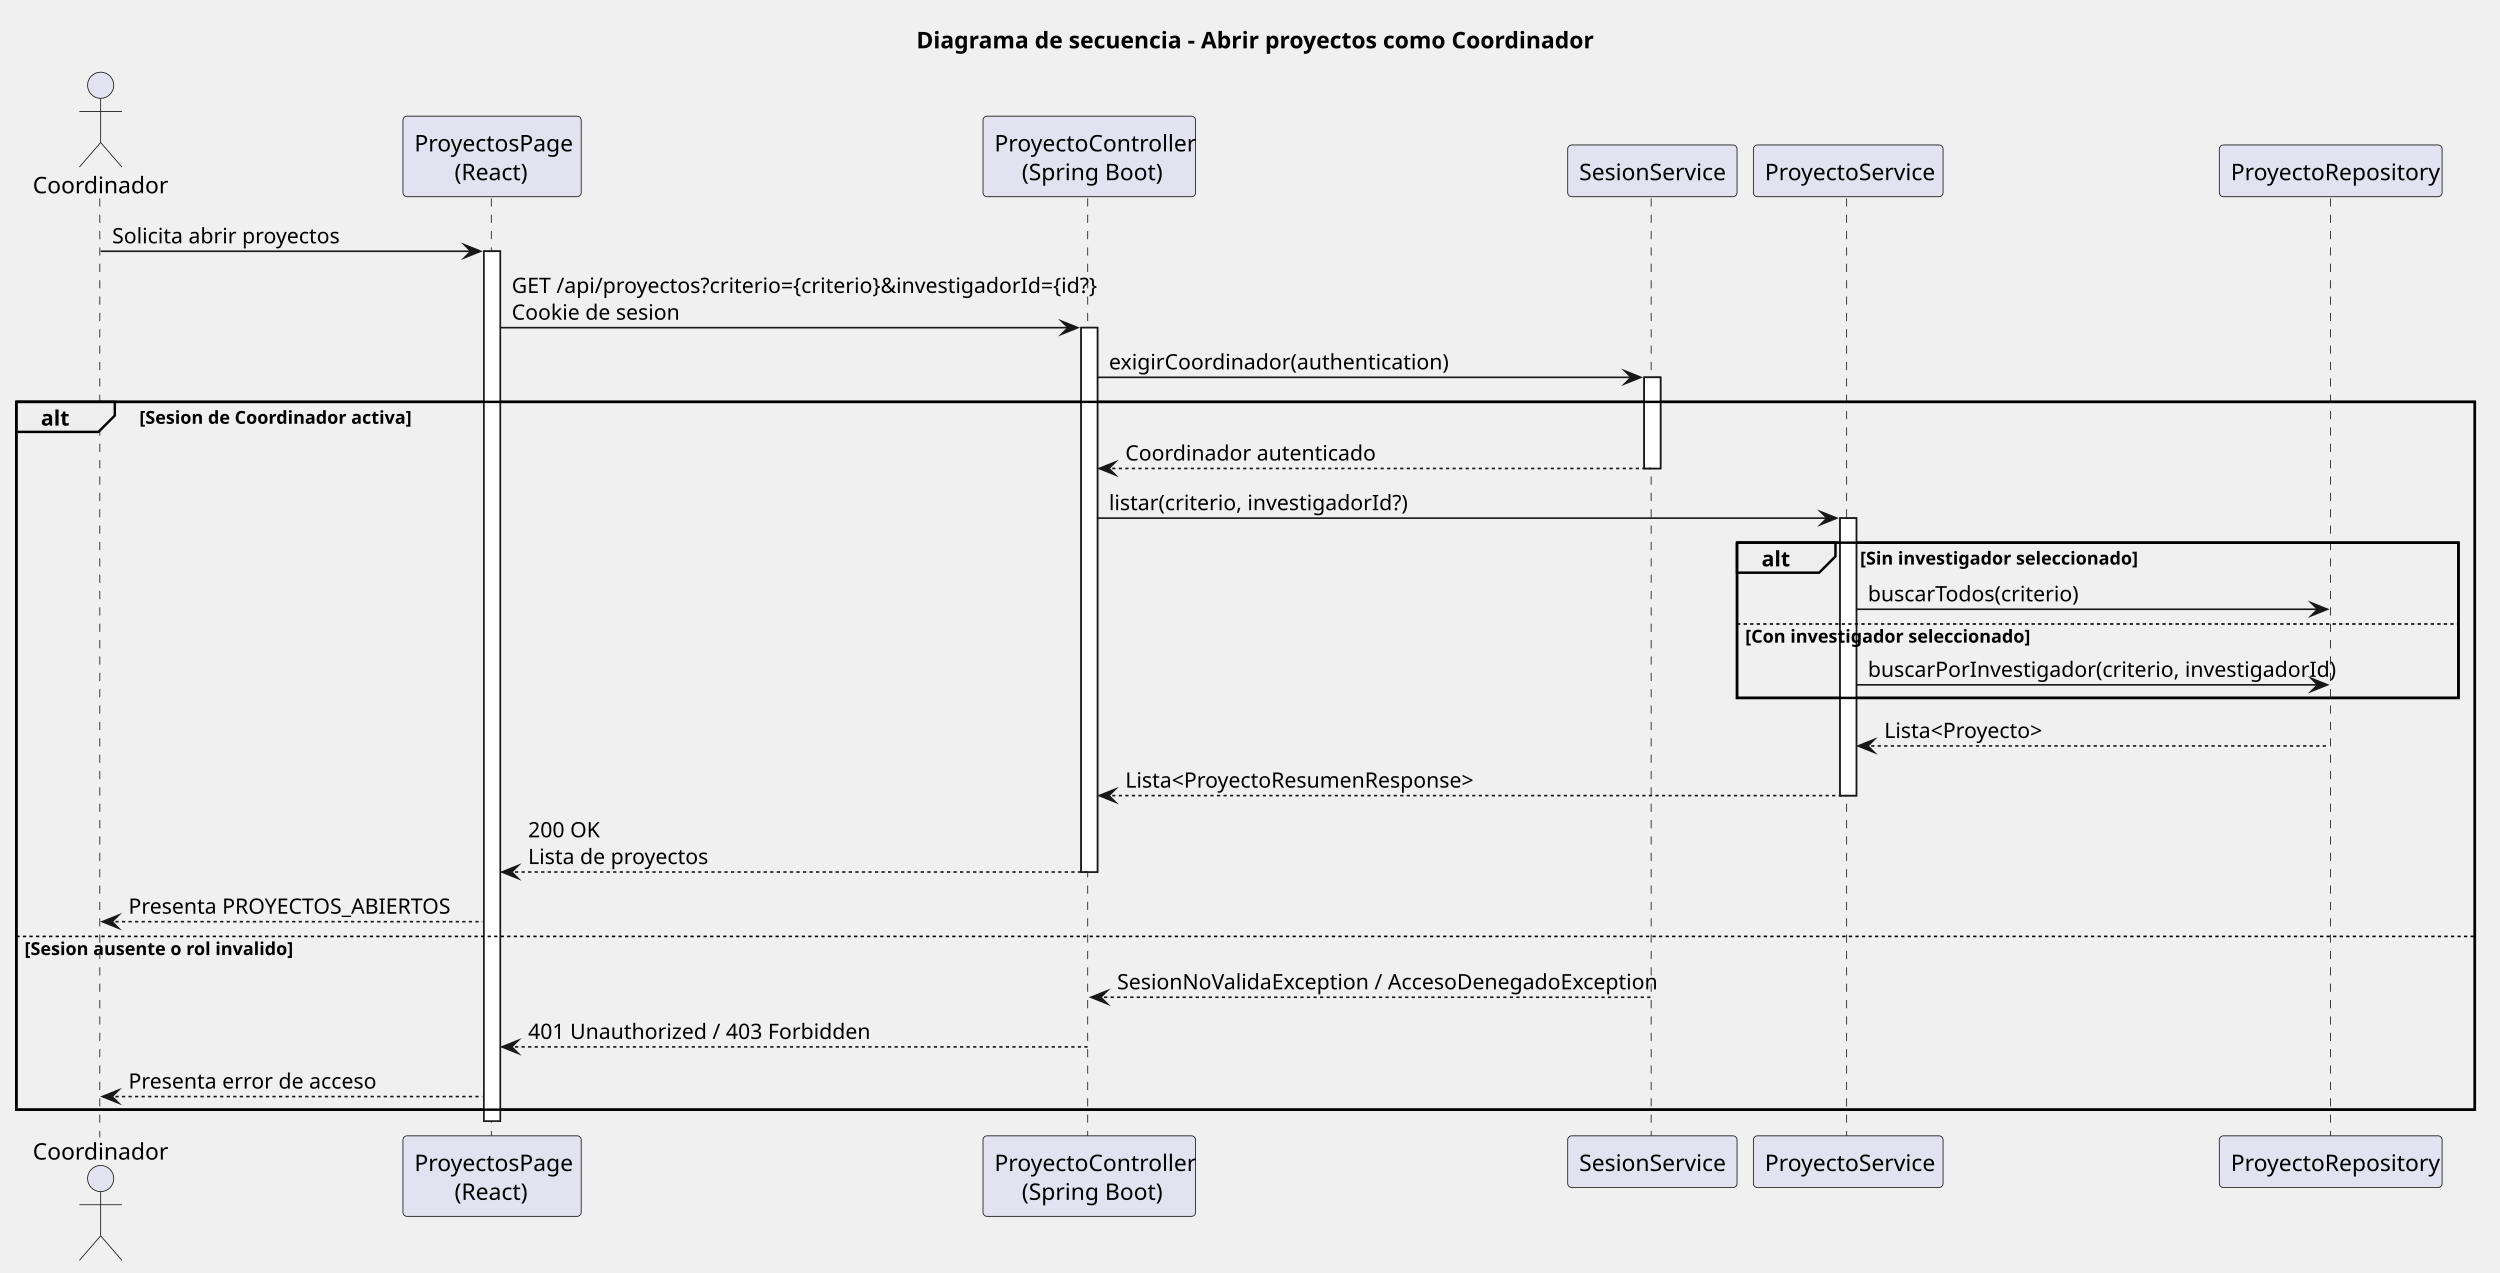
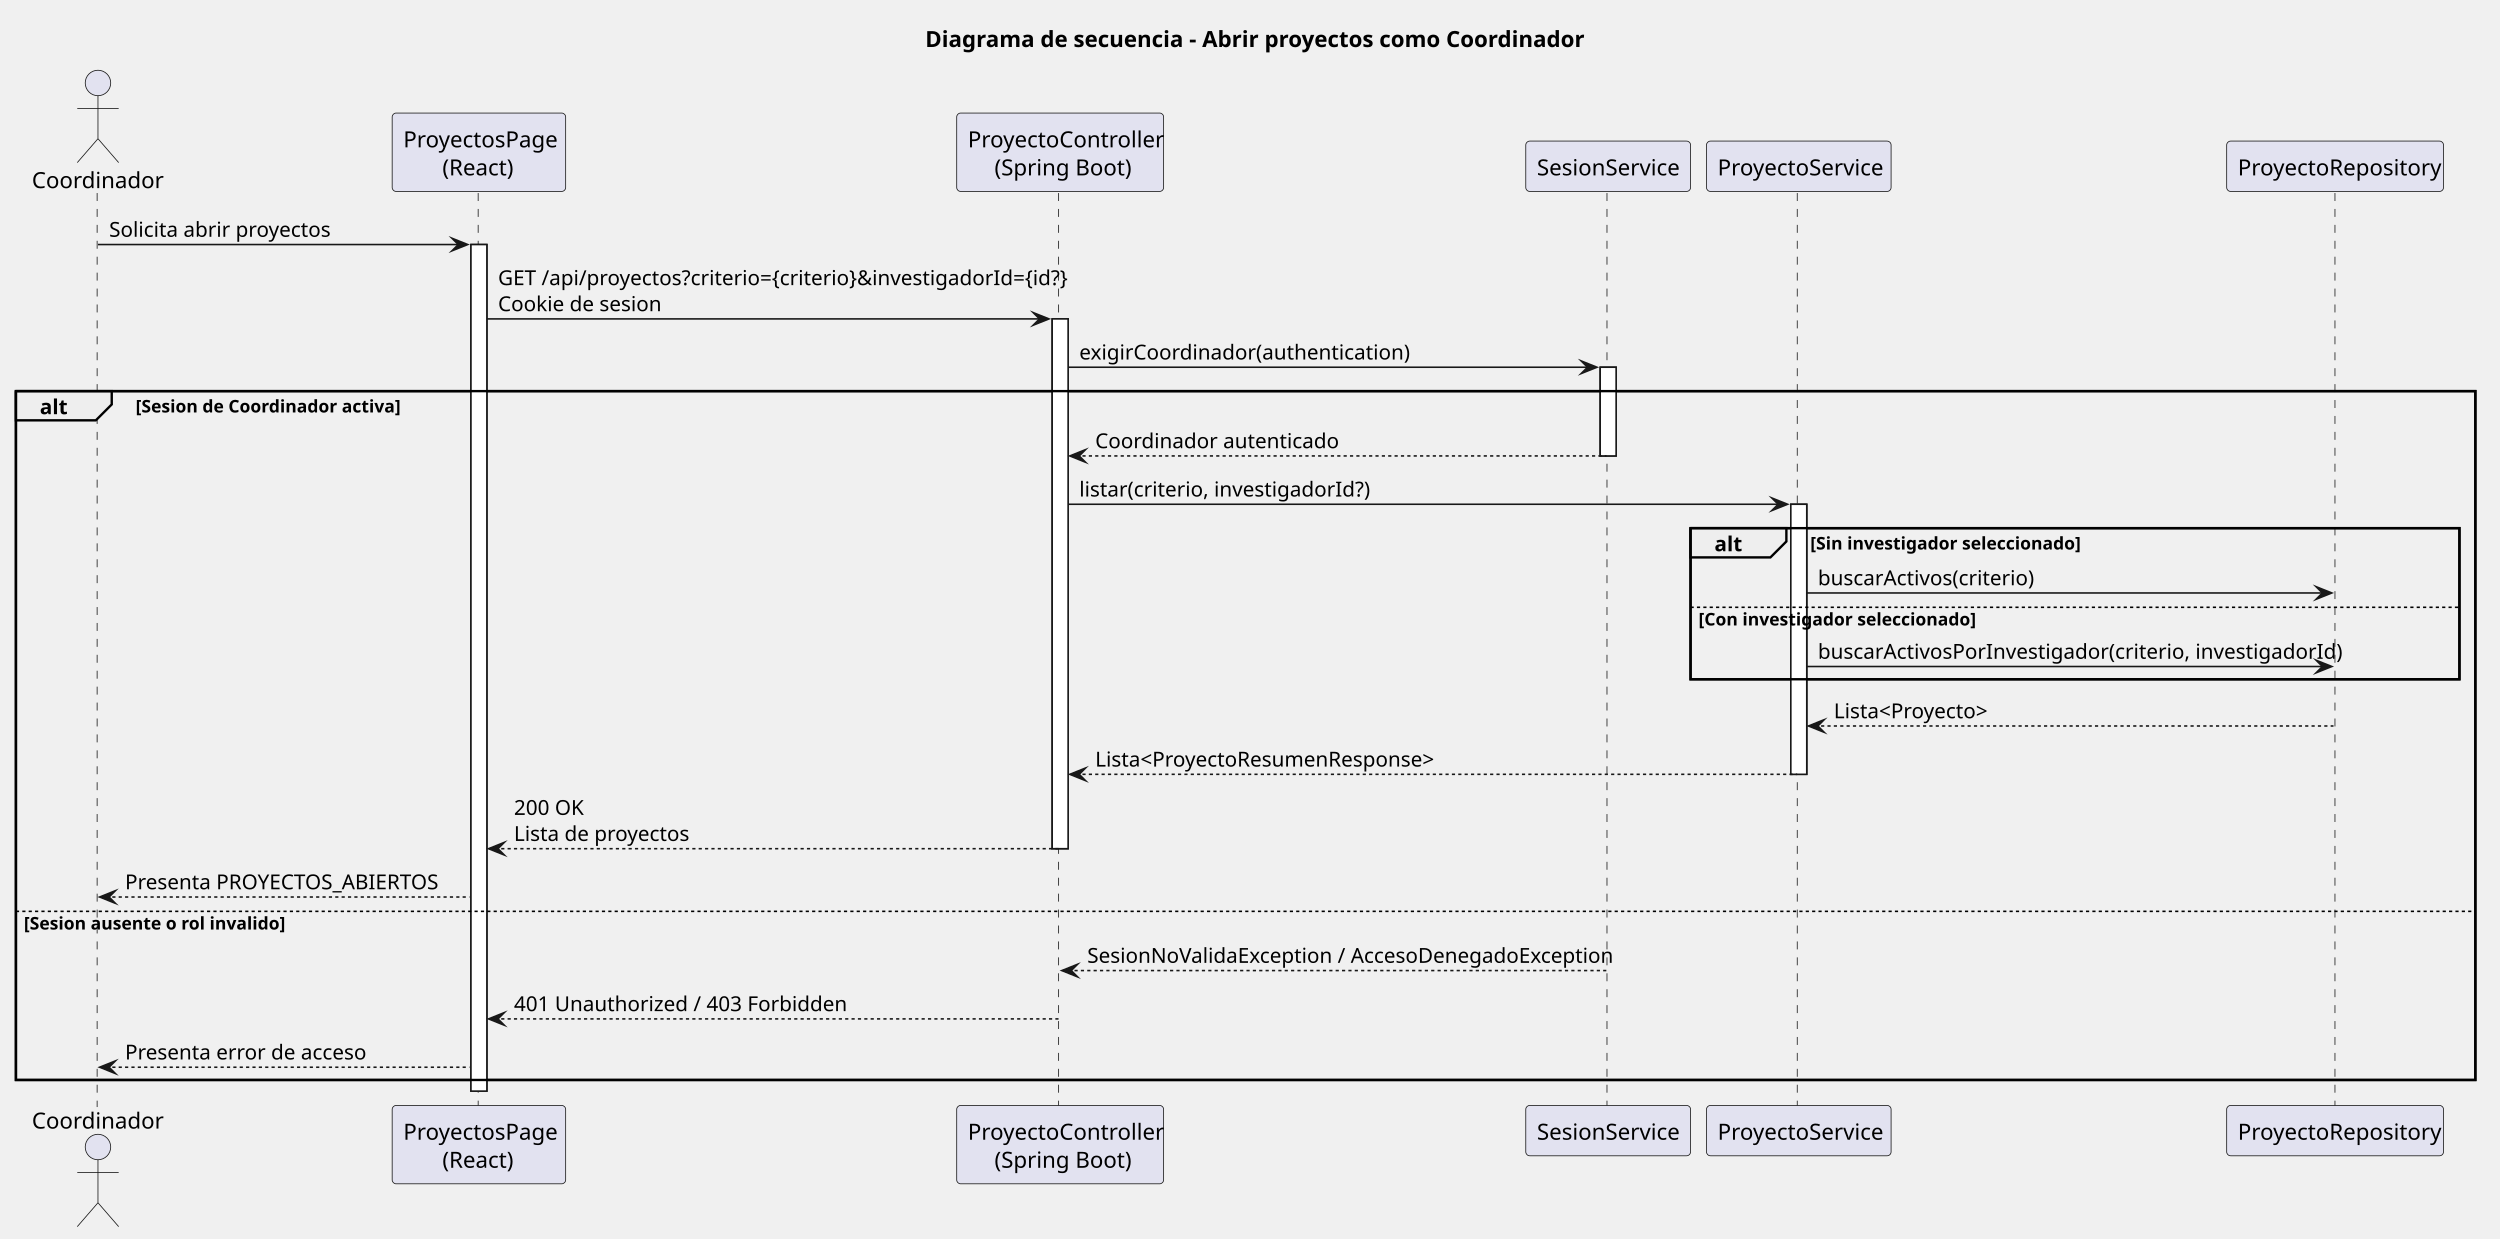
- <svg xmlns="http://www.w3.org/2000/svg" contentStyleType="text/css" data-diagram-type="SEQUENCE" height="778px" preserveAspectRatio="none" style="width:1528px;height:778px;background:#FFFFFF;" version="1.1" viewBox="0 0 1528 778" width="1528px" zoomAndPan="magnify">
+ <svg xmlns="http://www.w3.org/2000/svg" contentStyleType="text/css" data-diagram-type="SEQUENCE" height="778px" preserveAspectRatio="none" style="width:1570px;height:778px;background:#FFFFFF;" version="1.1" viewBox="0 0 1570 778" width="1570px" zoomAndPan="magnify">
  <defs />
  <g>
    <g class="title" data-source-line="1">
-       <text fill="#000000" font-family="sans-serif" font-size="14" font-weight="700" lengthAdjust="spacing" textLength="401.434" x="560.092" y="29.533">Diagrama de secuencia - Abrir proyectos como Coordinador</text>
+       <text fill="#000000" font-family="sans-serif" font-size="14" font-weight="700" lengthAdjust="spacing" textLength="401.434" x="581.043" y="29.533">Diagrama de secuencia - Abrir proyectos como Coordinador</text>
    </g>
    <g>
      <rect fill="#FFFFFF" height="531.648" style="stroke:#181818;stroke-width:1;" width="10" x="295.758" y="153.57" />
    </g>
    <g>
      <rect fill="#FFFFFF" height="332.703" style="stroke:#181818;stroke-width:1;" width="10" x="660.778" y="200.273" />
    </g>
    <g>
      <rect fill="#FFFFFF" height="55.703" style="stroke:#181818;stroke-width:1;" width="10" x="1004.928" y="230.625" />
    </g>
    <g>
      <rect fill="#FFFFFF" height="169.594" style="stroke:#181818;stroke-width:1;" width="10" x="1124.638" y="316.68" />
    </g>
-     <rect fill="none" height="432.594" style="stroke:#000000;stroke-width:1.5;" width="1502.618" x="10" y="245.625" />
-     <rect fill="none" height="94.891" style="stroke:#000000;stroke-width:1.5;" width="440.945" x="1061.673" y="331.68" />
+     <rect fill="none" height="432.594" style="stroke:#000000;stroke-width:1.5;" width="1544.519" x="10" y="245.625" />
+     <rect fill="none" height="94.891" style="stroke:#000000;stroke-width:1.5;" width="482.846" x="1061.673" y="331.68" />
    <g class="participant-lifeline" data-entity-uid="part1" data-qualified-name="Coordinador" data-source-line="3" id="part1-lifeline">
      <g>
        <rect fill="#000000" fill-opacity="0" height="574" width="8" x="57.524" y="121.219" />
        <line style="stroke:#181818;stroke-width:0.5;stroke-dasharray:5,5;" x1="61" x2="61" y1="121.219" y2="695.219" />
      </g>
    </g>
    <g class="participant-lifeline" data-entity-uid="part2" data-qualified-name="Frontend" data-source-line="4" id="part2-lifeline">
      <g>
        <rect fill="#000000" fill-opacity="0" height="574" width="8" x="296.758" y="121.219" />
        <line style="stroke:#181818;stroke-width:0.5;stroke-dasharray:5,5;" x1="300.286" x2="300.286" y1="121.219" y2="695.219" />
      </g>
    </g>
    <g class="participant-lifeline" data-entity-uid="part3" data-qualified-name="Api" data-source-line="5" id="part3-lifeline">
      <g>
        <rect fill="#000000" fill-opacity="0" height="574" width="8" x="661.778" y="121.219" />
        <line style="stroke:#181818;stroke-width:0.5;stroke-dasharray:5,5;" x1="664.809" x2="664.809" y1="121.219" y2="695.219" />
      </g>
    </g>
    <g class="participant-lifeline" data-entity-uid="part4" data-qualified-name="Sesion" data-source-line="6" id="part4-lifeline">
      <g>
        <rect fill="#000000" fill-opacity="0" height="574" width="8" x="1005.928" y="121.219" />
        <line style="stroke:#181818;stroke-width:0.5;stroke-dasharray:5,5;" x1="1009.184" x2="1009.184" y1="121.219" y2="695.219" />
      </g>
    </g>
    <g class="participant-lifeline" data-entity-uid="part5" data-qualified-name="Service" data-source-line="7" id="part5-lifeline">
      <g>
        <rect fill="#000000" fill-opacity="0" height="574" width="8" x="1125.638" y="121.219" />
        <line style="stroke:#181818;stroke-width:0.5;stroke-dasharray:5,5;" x1="1128.673" x2="1128.673" y1="121.219" y2="695.219" />
      </g>
    </g>
    <g class="participant-lifeline" data-entity-uid="part6" data-qualified-name="Repo" data-source-line="8" id="part6-lifeline">
      <g>
-         <rect fill="#000000" fill-opacity="0" height="574" width="8" x="1420.535" y="121.219" />
-         <line style="stroke:#181818;stroke-width:0.5;stroke-dasharray:5,5;" x1="1424.453" x2="1424.453" y1="121.219" y2="695.219" />
+         <rect fill="#000000" fill-opacity="0" height="574" width="8" x="1462.436" y="121.219" />
+         <line style="stroke:#181818;stroke-width:0.5;stroke-dasharray:5,5;" x1="1466.353" x2="1466.353" y1="121.219" y2="695.219" />
      </g>
    </g>
    <g class="participant participant-head" data-entity-uid="part1" data-qualified-name="Coordinador" data-source-line="3" id="part1-head">
      <text fill="#000000" font-family="sans-serif" font-size="14" lengthAdjust="spacing" textLength="77.048" x="20" y="118.143">Coordinador</text>
      <ellipse cx="61.524" cy="52.109" fill="#E2E2F0" rx="8" ry="8" style="stroke:#181818;stroke-width:0.5;" />
      <path d="M61.524,60.109 L61.524,87.109 M48.524,68.109 L74.524,68.109 M61.524,87.109 L48.524,102.109 M61.524,87.109 L74.524,102.109" fill="none" style="stroke:#181818;stroke-width:0.5;" />
    </g>
    <g class="participant participant-tail" data-entity-uid="part1" data-qualified-name="Coordinador" data-source-line="3" id="part1-tail">
      <text fill="#000000" font-family="sans-serif" font-size="14" lengthAdjust="spacing" textLength="77.048" x="20" y="708.752">Coordinador</text>
      <ellipse cx="61.524" cy="720.328" fill="#E2E2F0" rx="8" ry="8" style="stroke:#181818;stroke-width:0.5;" />
      <path d="M61.524,728.328 L61.524,755.328 M48.524,736.328 L74.524,736.328 M61.524,755.328 L48.524,770.328 M61.524,755.328 L74.524,770.328" fill="none" style="stroke:#181818;stroke-width:0.5;" />
    </g>
    <g class="participant participant-head" data-entity-uid="part2" data-qualified-name="Frontend" data-source-line="4" id="part2-head">
      <rect fill="#E2E2F0" height="49.219" rx="2.5" ry="2.5" style="stroke:#181818;stroke-width:0.5;" width="108.944" x="246.286" y="71" />
      <text fill="#000000" font-family="sans-serif" font-size="14" lengthAdjust="spacing" textLength="94.944" x="253.286" y="92.533">ProyectosPage</text>
      <text fill="#000000" font-family="sans-serif" font-size="14" lengthAdjust="spacing" textLength="45.897" x="277.81" y="110.143">(React)</text>
    </g>
    <g class="participant participant-tail" data-entity-uid="part2" data-qualified-name="Frontend" data-source-line="4" id="part2-tail">
      <rect fill="#E2E2F0" height="49.219" rx="2.5" ry="2.5" style="stroke:#181818;stroke-width:0.5;" width="108.944" x="246.286" y="694.219" />
      <text fill="#000000" font-family="sans-serif" font-size="14" lengthAdjust="spacing" textLength="94.944" x="253.286" y="715.752">ProyectosPage</text>
      <text fill="#000000" font-family="sans-serif" font-size="14" lengthAdjust="spacing" textLength="45.897" x="277.81" y="733.361">(React)</text>
    </g>
    <g class="participant participant-head" data-entity-uid="part3" data-qualified-name="Api" data-source-line="5" id="part3-head">
      <rect fill="#E2E2F0" height="49.219" rx="2.5" ry="2.5" style="stroke:#181818;stroke-width:0.5;" width="129.938" x="600.809" y="71" />
      <text fill="#000000" font-family="sans-serif" font-size="14" lengthAdjust="spacing" textLength="115.938" x="607.809" y="92.533">ProyectoController</text>
      <text fill="#000000" font-family="sans-serif" font-size="14" lengthAdjust="spacing" textLength="82.482" x="624.537" y="110.143">(Spring Boot)</text>
    </g>
    <g class="participant participant-tail" data-entity-uid="part3" data-qualified-name="Api" data-source-line="5" id="part3-tail">
      <rect fill="#E2E2F0" height="49.219" rx="2.5" ry="2.5" style="stroke:#181818;stroke-width:0.5;" width="129.938" x="600.809" y="694.219" />
      <text fill="#000000" font-family="sans-serif" font-size="14" lengthAdjust="spacing" textLength="115.938" x="607.809" y="715.752">ProyectoController</text>
      <text fill="#000000" font-family="sans-serif" font-size="14" lengthAdjust="spacing" textLength="82.482" x="624.537" y="733.361">(Spring Boot)</text>
    </g>
    <g class="participant participant-head" data-entity-uid="part4" data-qualified-name="Sesion" data-source-line="6" id="part4-head">
      <rect fill="#E2E2F0" height="31.609" rx="2.5" ry="2.5" style="stroke:#181818;stroke-width:0.5;" width="103.489" x="958.184" y="88.609" />
      <text fill="#000000" font-family="sans-serif" font-size="14" lengthAdjust="spacing" textLength="89.489" x="965.184" y="110.143">SesionService</text>
    </g>
    <g class="participant participant-tail" data-entity-uid="part4" data-qualified-name="Sesion" data-source-line="6" id="part4-tail">
      <rect fill="#E2E2F0" height="31.609" rx="2.5" ry="2.5" style="stroke:#181818;stroke-width:0.5;" width="103.489" x="958.184" y="694.219" />
      <text fill="#000000" font-family="sans-serif" font-size="14" lengthAdjust="spacing" textLength="89.489" x="965.184" y="715.752">SesionService</text>
    </g>
    <g class="participant participant-head" data-entity-uid="part5" data-qualified-name="Service" data-source-line="7" id="part5-head">
      <rect fill="#E2E2F0" height="31.609" rx="2.5" ry="2.5" style="stroke:#181818;stroke-width:0.5;" width="115.931" x="1071.673" y="88.609" />
      <text fill="#000000" font-family="sans-serif" font-size="14" lengthAdjust="spacing" textLength="101.931" x="1078.673" y="110.143">ProyectoService</text>
    </g>
    <g class="participant participant-tail" data-entity-uid="part5" data-qualified-name="Service" data-source-line="7" id="part5-tail">
      <rect fill="#E2E2F0" height="31.609" rx="2.5" ry="2.5" style="stroke:#181818;stroke-width:0.5;" width="115.931" x="1071.673" y="694.219" />
      <text fill="#000000" font-family="sans-serif" font-size="14" lengthAdjust="spacing" textLength="101.931" x="1078.673" y="715.752">ProyectoService</text>
    </g>
    <g class="participant participant-head" data-entity-uid="part6" data-qualified-name="Repo" data-source-line="8" id="part6-head">
-       <rect fill="#E2E2F0" height="31.609" rx="2.5" ry="2.5" style="stroke:#181818;stroke-width:0.5;" width="136.165" x="1356.453" y="88.609" />
-       <text fill="#000000" font-family="sans-serif" font-size="14" lengthAdjust="spacing" textLength="122.165" x="1363.453" y="110.143">ProyectoRepository</text>
+       <rect fill="#E2E2F0" height="31.609" rx="2.5" ry="2.5" style="stroke:#181818;stroke-width:0.5;" width="136.165" x="1398.353" y="88.609" />
+       <text fill="#000000" font-family="sans-serif" font-size="14" lengthAdjust="spacing" textLength="122.165" x="1405.353" y="110.143">ProyectoRepository</text>
    </g>
    <g class="participant participant-tail" data-entity-uid="part6" data-qualified-name="Repo" data-source-line="8" id="part6-tail">
-       <rect fill="#E2E2F0" height="31.609" rx="2.5" ry="2.5" style="stroke:#181818;stroke-width:0.5;" width="136.165" x="1356.453" y="694.219" />
-       <text fill="#000000" font-family="sans-serif" font-size="14" lengthAdjust="spacing" textLength="122.165" x="1363.453" y="715.752">ProyectoRepository</text>
+       <rect fill="#E2E2F0" height="31.609" rx="2.5" ry="2.5" style="stroke:#181818;stroke-width:0.5;" width="136.165" x="1398.353" y="694.219" />
+       <text fill="#000000" font-family="sans-serif" font-size="14" lengthAdjust="spacing" textLength="122.165" x="1405.353" y="715.752">ProyectoRepository</text>
    </g>
    <g>
      <rect fill="#FFFFFF" height="531.648" style="stroke:#181818;stroke-width:1;" width="10" x="295.758" y="153.57" />
    </g>
    <g>
      <rect fill="#FFFFFF" height="332.703" style="stroke:#181818;stroke-width:1;" width="10" x="660.778" y="200.273" />
    </g>
    <g>
      <rect fill="#FFFFFF" height="55.703" style="stroke:#181818;stroke-width:1;" width="10" x="1004.928" y="230.625" />
    </g>
    <g>
      <rect fill="#FFFFFF" height="169.594" style="stroke:#181818;stroke-width:1;" width="10" x="1124.638" y="316.68" />
    </g>
    <g class="message" data-entity-1="part1" data-entity-2="part2" data-source-line="10" id="msg1">
      <polygon fill="#181818" points="283.758,149.57,293.758,153.57,283.758,157.57,287.758,153.57" style="stroke:#181818;stroke-width:1;stroke-linejoin:miter;stroke-miterlimit:10;" />
      <line style="stroke:#181818;stroke-width:1;" x1="61.524" x2="289.758" y1="153.57" y2="153.57" />
      <text fill="#000000" font-family="sans-serif" font-size="13" lengthAdjust="spacing" textLength="131.498" x="68.524" y="148.714">Solicita abrir proyectos</text>
    </g>
    <g class="message" data-entity-1="part2" data-entity-2="part3" data-source-line="12" id="msg2">
      <polygon fill="#181818" points="648.778,196.273,658.778,200.273,648.778,204.273,652.778,200.273" style="stroke:#181818;stroke-width:1;stroke-linejoin:miter;stroke-miterlimit:10;" />
      <line style="stroke:#181818;stroke-width:1;" x1="305.758" x2="654.778" y1="200.273" y2="200.273" />
      <text fill="#000000" font-family="sans-serif" font-size="13" lengthAdjust="spacing" textLength="336.019" x="312.758" y="179.065">GET /api/proyectos?criterio={criterio}&amp;investigadorId={id?}</text>
      <text fill="#000000" font-family="sans-serif" font-size="13" lengthAdjust="spacing" textLength="99.728" x="312.758" y="195.417">Cookie de sesion</text>
    </g>
    <g class="message" data-entity-1="part3" data-entity-2="part4" data-source-line="14" id="msg3">
      <polygon fill="#181818" points="992.928,226.625,1002.928,230.625,992.928,234.625,996.928,230.625" style="stroke:#181818;stroke-width:1;stroke-linejoin:miter;stroke-miterlimit:10;" />
      <line style="stroke:#181818;stroke-width:1;" x1="670.778" x2="998.928" y1="230.625" y2="230.625" />
      <text fill="#000000" font-family="sans-serif" font-size="13" lengthAdjust="spacing" textLength="192.22" x="677.778" y="225.769">exigirCoordinador(authentication)</text>
    </g>
    <path d="M10,245.625 L70.171,245.625 L70.171,253.977 L60.171,263.977 L10,263.977 L10,245.625" fill="#EEEEEE" style="stroke:#000000;stroke-width:1.5;" />
-     <rect fill="none" height="432.594" style="stroke:#000000;stroke-width:1.5;" width="1502.618" x="10" y="245.625" />
+     <rect fill="none" height="432.594" style="stroke:#000000;stroke-width:1.5;" width="1544.519" x="10" y="245.625" />
    <text fill="#000000" font-family="sans-serif" font-size="13" font-weight="700" lengthAdjust="spacing" textLength="15.171" x="25" y="260.12">alt</text>
    <text fill="#000000" font-family="sans-serif" font-size="11" font-weight="700" lengthAdjust="spacing" textLength="162.583" x="85.171" y="259.044">[Sesion de Coordinador activa]</text>
    <g class="message" data-entity-1="part4" data-entity-2="part3" data-source-line="17" id="msg4">
      <polygon fill="#181818" points="681.778,282.328,671.778,286.328,681.778,290.328,677.778,286.328" style="stroke:#181818;stroke-width:1;stroke-linejoin:miter;stroke-miterlimit:10;" />
      <line style="stroke:#181818;stroke-width:1;stroke-dasharray:2,2;" x1="675.778" x2="1008.928" y1="286.328" y2="286.328" />
      <text fill="#000000" font-family="sans-serif" font-size="13" lengthAdjust="spacing" textLength="142.378" x="687.778" y="281.472">Coordinador autenticado</text>
    </g>
    <g class="message" data-entity-1="part3" data-entity-2="part5" data-source-line="19" id="msg5">
      <polygon fill="#181818" points="1112.638,312.68,1122.638,316.68,1112.638,320.68,1116.638,316.68" style="stroke:#181818;stroke-width:1;stroke-linejoin:miter;stroke-miterlimit:10;" />
      <line style="stroke:#181818;stroke-width:1;" x1="670.778" x2="1118.638" y1="316.68" y2="316.68" />
      <text fill="#000000" font-family="sans-serif" font-size="13" lengthAdjust="spacing" textLength="170.504" x="677.778" y="311.823">listar(criterio, investigadorId?)</text>
    </g>
    <path d="M1061.673,331.68 L1121.844,331.68 L1121.844,340.031 L1111.844,350.031 L1061.673,350.031 L1061.673,331.68" fill="#EEEEEE" style="stroke:#000000;stroke-width:1.5;" />
-     <rect fill="none" height="94.891" style="stroke:#000000;stroke-width:1.5;" width="440.945" x="1061.673" y="331.68" />
+     <rect fill="none" height="94.891" style="stroke:#000000;stroke-width:1.5;" width="482.846" x="1061.673" y="331.68" />
    <text fill="#000000" font-family="sans-serif" font-size="13" font-weight="700" lengthAdjust="spacing" textLength="15.171" x="1076.673" y="346.175">alt</text>
    <text fill="#000000" font-family="sans-serif" font-size="11" font-weight="700" lengthAdjust="spacing" textLength="165.65" x="1136.844" y="345.099">[Sin investigador seleccionado]</text>
    <g class="message" data-entity-1="part5" data-entity-2="part6" data-source-line="22" id="msg6">
-       <polygon fill="#181818" points="1412.535,368.383,1422.535,372.383,1412.535,376.383,1416.535,372.383" style="stroke:#181818;stroke-width:1;stroke-linejoin:miter;stroke-miterlimit:10;" />
-       <line style="stroke:#181818;stroke-width:1;" x1="1134.638" x2="1418.535" y1="372.383" y2="372.383" />
-       <text fill="#000000" font-family="sans-serif" font-size="13" lengthAdjust="spacing" textLength="122.814" x="1141.638" y="367.526">buscarTodos(criterio)</text>
-     </g>
-     <line style="stroke:#000000;stroke-width:1;stroke-dasharray:2,2;" x1="1061.673" x2="1502.618" y1="381.383" y2="381.383" />
+       <polygon fill="#181818" points="1454.436,368.383,1464.436,372.383,1454.436,376.383,1458.436,372.383" style="stroke:#181818;stroke-width:1;stroke-linejoin:miter;stroke-miterlimit:10;" />
+       <line style="stroke:#181818;stroke-width:1;" x1="1134.638" x2="1460.436" y1="372.383" y2="372.383" />
+       <text fill="#000000" font-family="sans-serif" font-size="13" lengthAdjust="spacing" textLength="128.584" x="1141.638" y="367.526">buscarActivos(criterio)</text>
+     </g>
+     <line style="stroke:#000000;stroke-width:1;stroke-dasharray:2,2;" x1="1061.673" x2="1544.519" y1="381.383" y2="381.383" />
    <text fill="#000000" font-family="sans-serif" font-size="11" font-weight="700" lengthAdjust="spacing" textLength="169.92" x="1066.673" y="392.802">[Con investigador seleccionado]</text>
    <g class="message" data-entity-1="part5" data-entity-2="part6" data-source-line="24" id="msg7">
-       <polygon fill="#181818" points="1412.535,414.57,1422.535,418.57,1412.535,422.57,1416.535,418.57" style="stroke:#181818;stroke-width:1;stroke-linejoin:miter;stroke-miterlimit:10;" />
-       <line style="stroke:#181818;stroke-width:1;" x1="1134.638" x2="1418.535" y1="418.57" y2="418.57" />
-       <text fill="#000000" font-family="sans-serif" font-size="13" lengthAdjust="spacing" textLength="265.897" x="1141.638" y="413.714">buscarPorInvestigador(criterio, investigadorId)</text>
+       <polygon fill="#181818" points="1454.436,414.57,1464.436,418.57,1454.436,422.57,1458.436,418.57" style="stroke:#181818;stroke-width:1;stroke-linejoin:miter;stroke-miterlimit:10;" />
+       <line style="stroke:#181818;stroke-width:1;" x1="1134.638" x2="1460.436" y1="418.57" y2="418.57" />
+       <text fill="#000000" font-family="sans-serif" font-size="13" lengthAdjust="spacing" textLength="307.798" x="1141.638" y="413.714">buscarActivosPorInvestigador(criterio, investigadorId)</text>
    </g>
    <g class="message" data-entity-1="part6" data-entity-2="part5" data-source-line="26" id="msg8">
      <polygon fill="#181818" points="1145.638,451.922,1135.638,455.922,1145.638,459.922,1141.638,455.922" style="stroke:#181818;stroke-width:1;stroke-linejoin:miter;stroke-miterlimit:10;" />
-       <line style="stroke:#181818;stroke-width:1;stroke-dasharray:2,2;" x1="1139.638" x2="1423.535" y1="455.922" y2="455.922" />
+       <line style="stroke:#181818;stroke-width:1;stroke-dasharray:2,2;" x1="1139.638" x2="1465.436" y1="455.922" y2="455.922" />
      <text fill="#000000" font-family="sans-serif" font-size="13" lengthAdjust="spacing" textLength="93.945" x="1151.638" y="451.065">Lista&lt;Proyecto&gt;</text>
    </g>
    <g class="message" data-entity-1="part5" data-entity-2="part3" data-source-line="27" id="msg9">
      <polygon fill="#181818" points="681.778,482.273,671.778,486.273,681.778,490.273,677.778,486.273" style="stroke:#181818;stroke-width:1;stroke-linejoin:miter;stroke-miterlimit:10;" />
      <line style="stroke:#181818;stroke-width:1;stroke-dasharray:2,2;" x1="675.778" x2="1128.638" y1="486.273" y2="486.273" />
      <text fill="#000000" font-family="sans-serif" font-size="13" lengthAdjust="spacing" textLength="208.121" x="687.778" y="481.417">Lista&lt;ProyectoResumenResponse&gt;</text>
    </g>
    <g class="message" data-entity-1="part3" data-entity-2="part2" data-source-line="29" id="msg10">
      <polygon fill="#181818" points="316.758,528.977,306.758,532.977,316.758,536.977,312.758,532.977" style="stroke:#181818;stroke-width:1;stroke-linejoin:miter;stroke-miterlimit:10;" />
      <line style="stroke:#181818;stroke-width:1;stroke-dasharray:2,2;" x1="310.758" x2="664.778" y1="532.977" y2="532.977" />
      <text fill="#000000" font-family="sans-serif" font-size="13" lengthAdjust="spacing" textLength="44.084" x="322.758" y="511.769">200 OK</text>
      <text fill="#000000" font-family="sans-serif" font-size="13" lengthAdjust="spacing" textLength="105.504" x="322.758" y="528.12">Lista de proyectos</text>
    </g>
    <g class="message" data-entity-1="part2" data-entity-2="part1" data-source-line="31" id="msg11">
      <polygon fill="#181818" points="72.524,559.328,62.524,563.328,72.524,567.328,68.524,563.328" style="stroke:#181818;stroke-width:1;stroke-linejoin:miter;stroke-miterlimit:10;" />
      <line style="stroke:#181818;stroke-width:1;stroke-dasharray:2,2;" x1="66.524" x2="294.758" y1="563.328" y2="563.328" />
      <text fill="#000000" font-family="sans-serif" font-size="13" lengthAdjust="spacing" textLength="210.234" x="78.524" y="558.472">Presenta PROYECTOS_ABIERTOS</text>
    </g>
-     <line style="stroke:#000000;stroke-width:1;stroke-dasharray:2,2;" x1="10" x2="1512.618" y1="572.328" y2="572.328" />
+     <line style="stroke:#000000;stroke-width:1;stroke-dasharray:2,2;" x1="10" x2="1554.519" y1="572.328" y2="572.328" />
    <text fill="#000000" font-family="sans-serif" font-size="11" font-weight="700" lengthAdjust="spacing" textLength="159.527" x="15" y="583.747">[Sesion ausente o rol invalido]</text>
    <g class="message" data-entity-1="part4" data-entity-2="part3" data-source-line="33" id="msg12">
      <polygon fill="#181818" points="676.778,605.516,666.778,609.516,676.778,613.516,672.778,609.516" style="stroke:#181818;stroke-width:1;stroke-linejoin:miter;stroke-miterlimit:10;" />
      <line style="stroke:#181818;stroke-width:1;stroke-dasharray:2,2;" x1="670.778" x2="1008.928" y1="609.516" y2="609.516" />
      <text fill="#000000" font-family="sans-serif" font-size="13" lengthAdjust="spacing" textLength="320.15" x="682.778" y="604.659">SesionNoValidaException / AccesoDenegadoException</text>
    </g>
    <g class="message" data-entity-1="part3" data-entity-2="part2" data-source-line="35" id="msg13">
      <polygon fill="#181818" points="316.758,635.867,306.758,639.867,316.758,643.867,312.758,639.867" style="stroke:#181818;stroke-width:1;stroke-linejoin:miter;stroke-miterlimit:10;" />
      <line style="stroke:#181818;stroke-width:1;stroke-dasharray:2,2;" x1="310.758" x2="664.778" y1="639.867" y2="639.867" />
      <text fill="#000000" font-family="sans-serif" font-size="13" lengthAdjust="spacing" textLength="197.304" x="322.758" y="635.011">401 Unauthorized / 403 Forbidden</text>
    </g>
    <g class="message" data-entity-1="part2" data-entity-2="part1" data-source-line="37" id="msg14">
      <polygon fill="#181818" points="72.524,666.219,62.524,670.219,72.524,674.219,68.524,670.219" style="stroke:#181818;stroke-width:1;stroke-linejoin:miter;stroke-miterlimit:10;" />
      <line style="stroke:#181818;stroke-width:1;stroke-dasharray:2,2;" x1="66.524" x2="294.758" y1="670.219" y2="670.219" />
      <text fill="#000000" font-family="sans-serif" font-size="13" lengthAdjust="spacing" textLength="145.964" x="78.524" y="665.362">Presenta error de acceso</text>
    </g>
  </g>
</svg>
